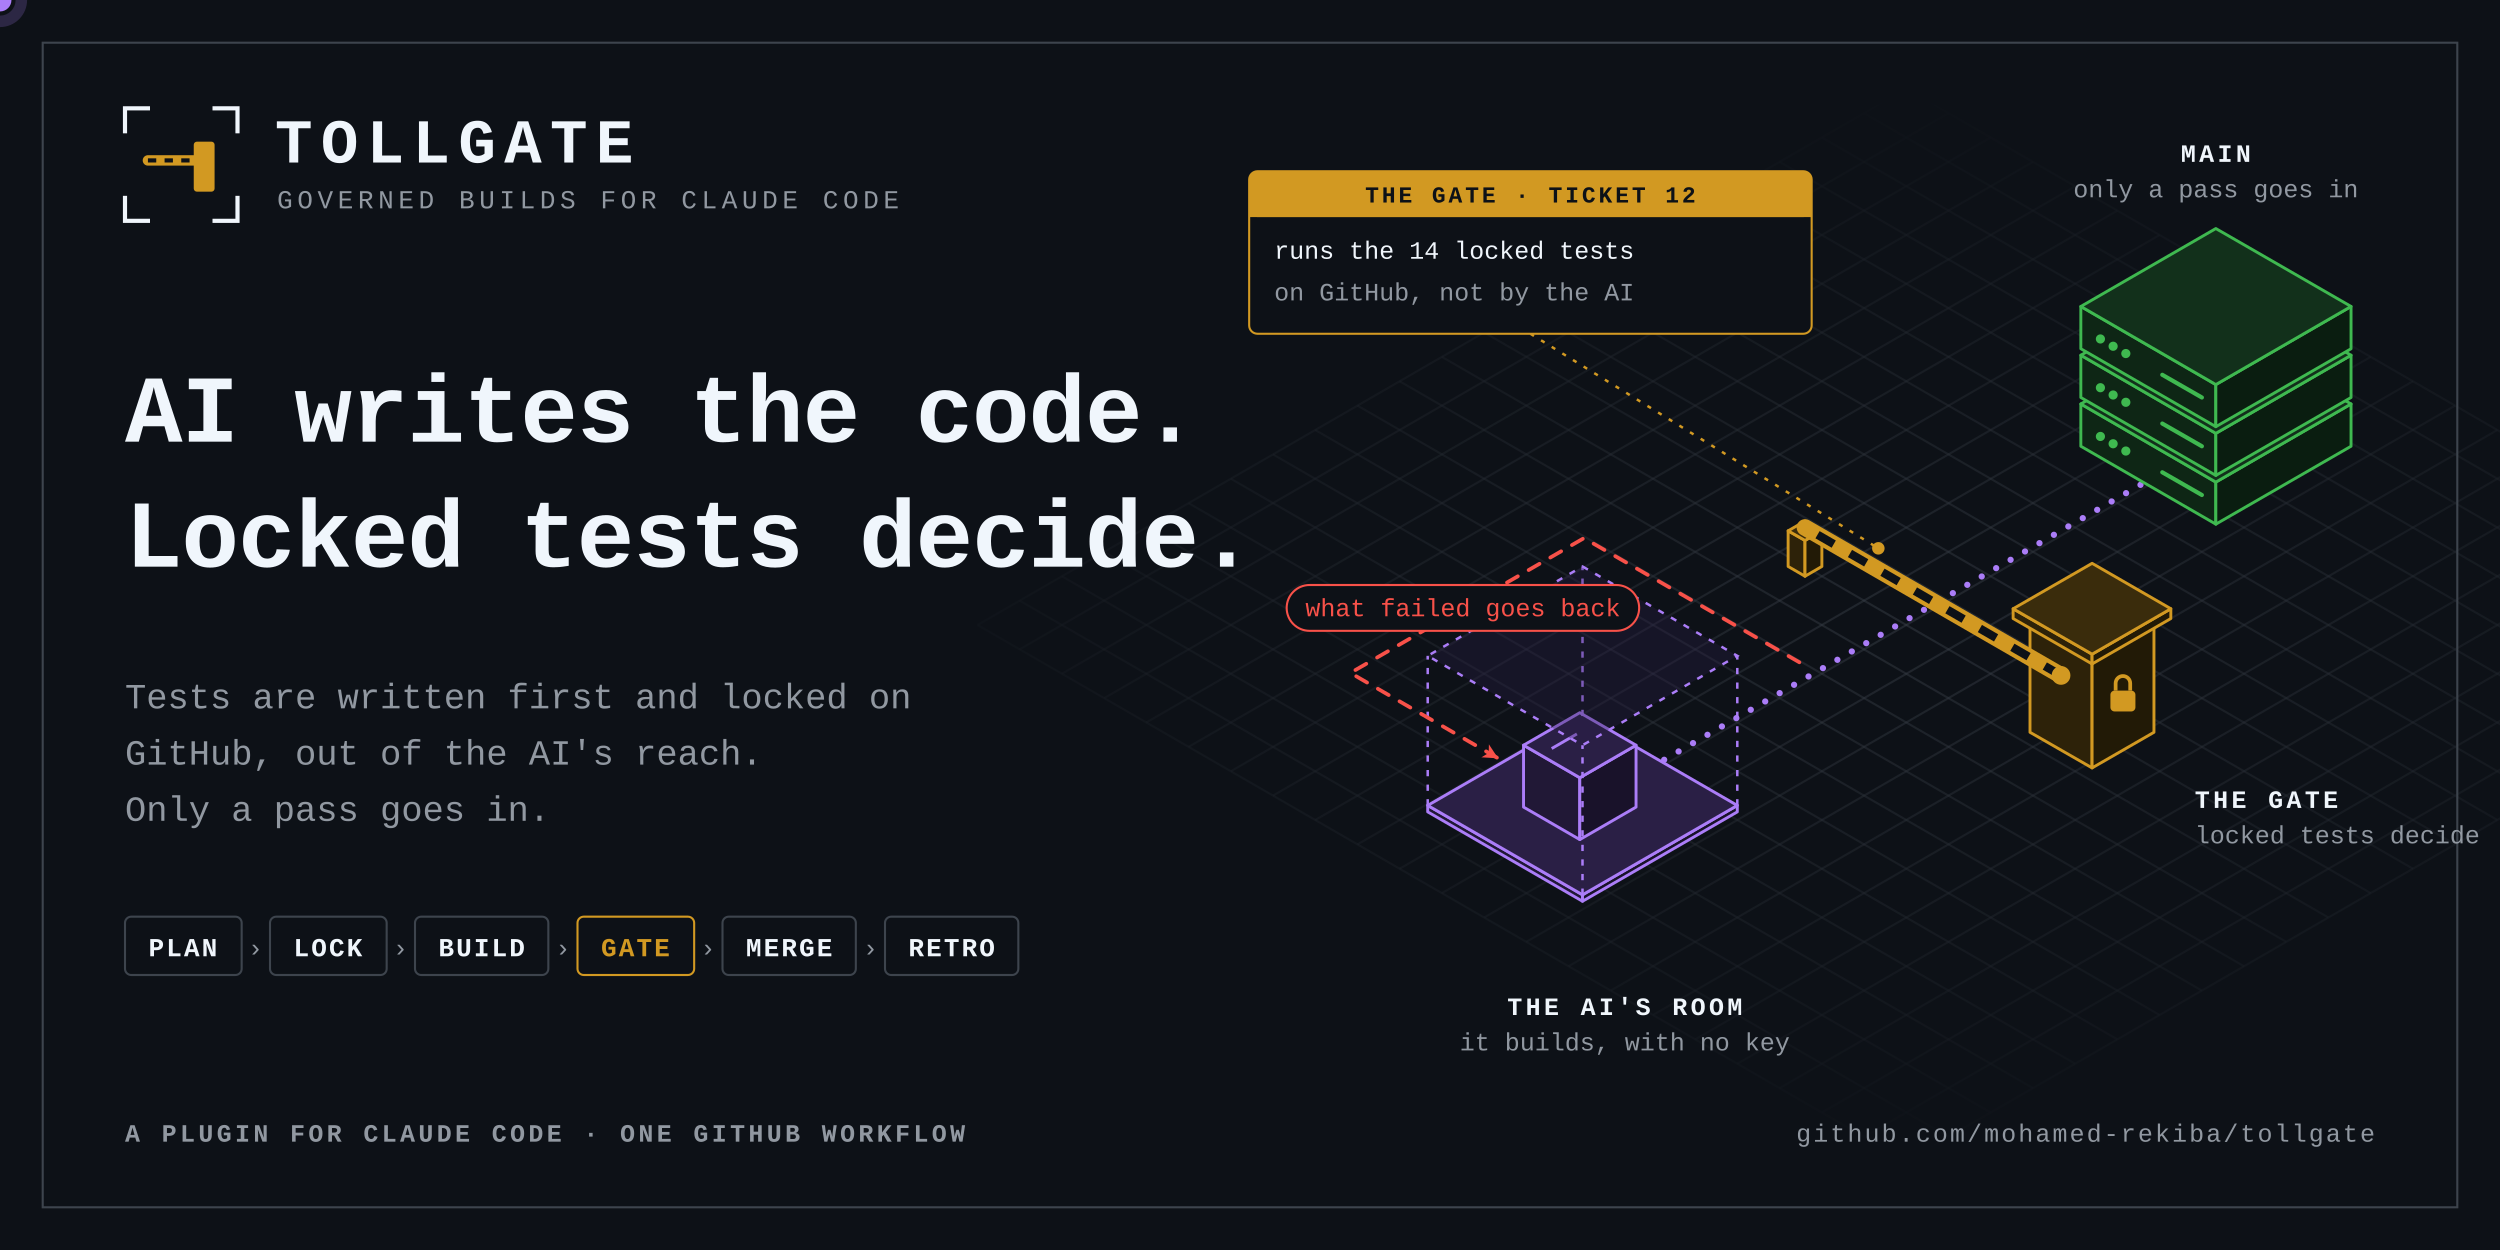
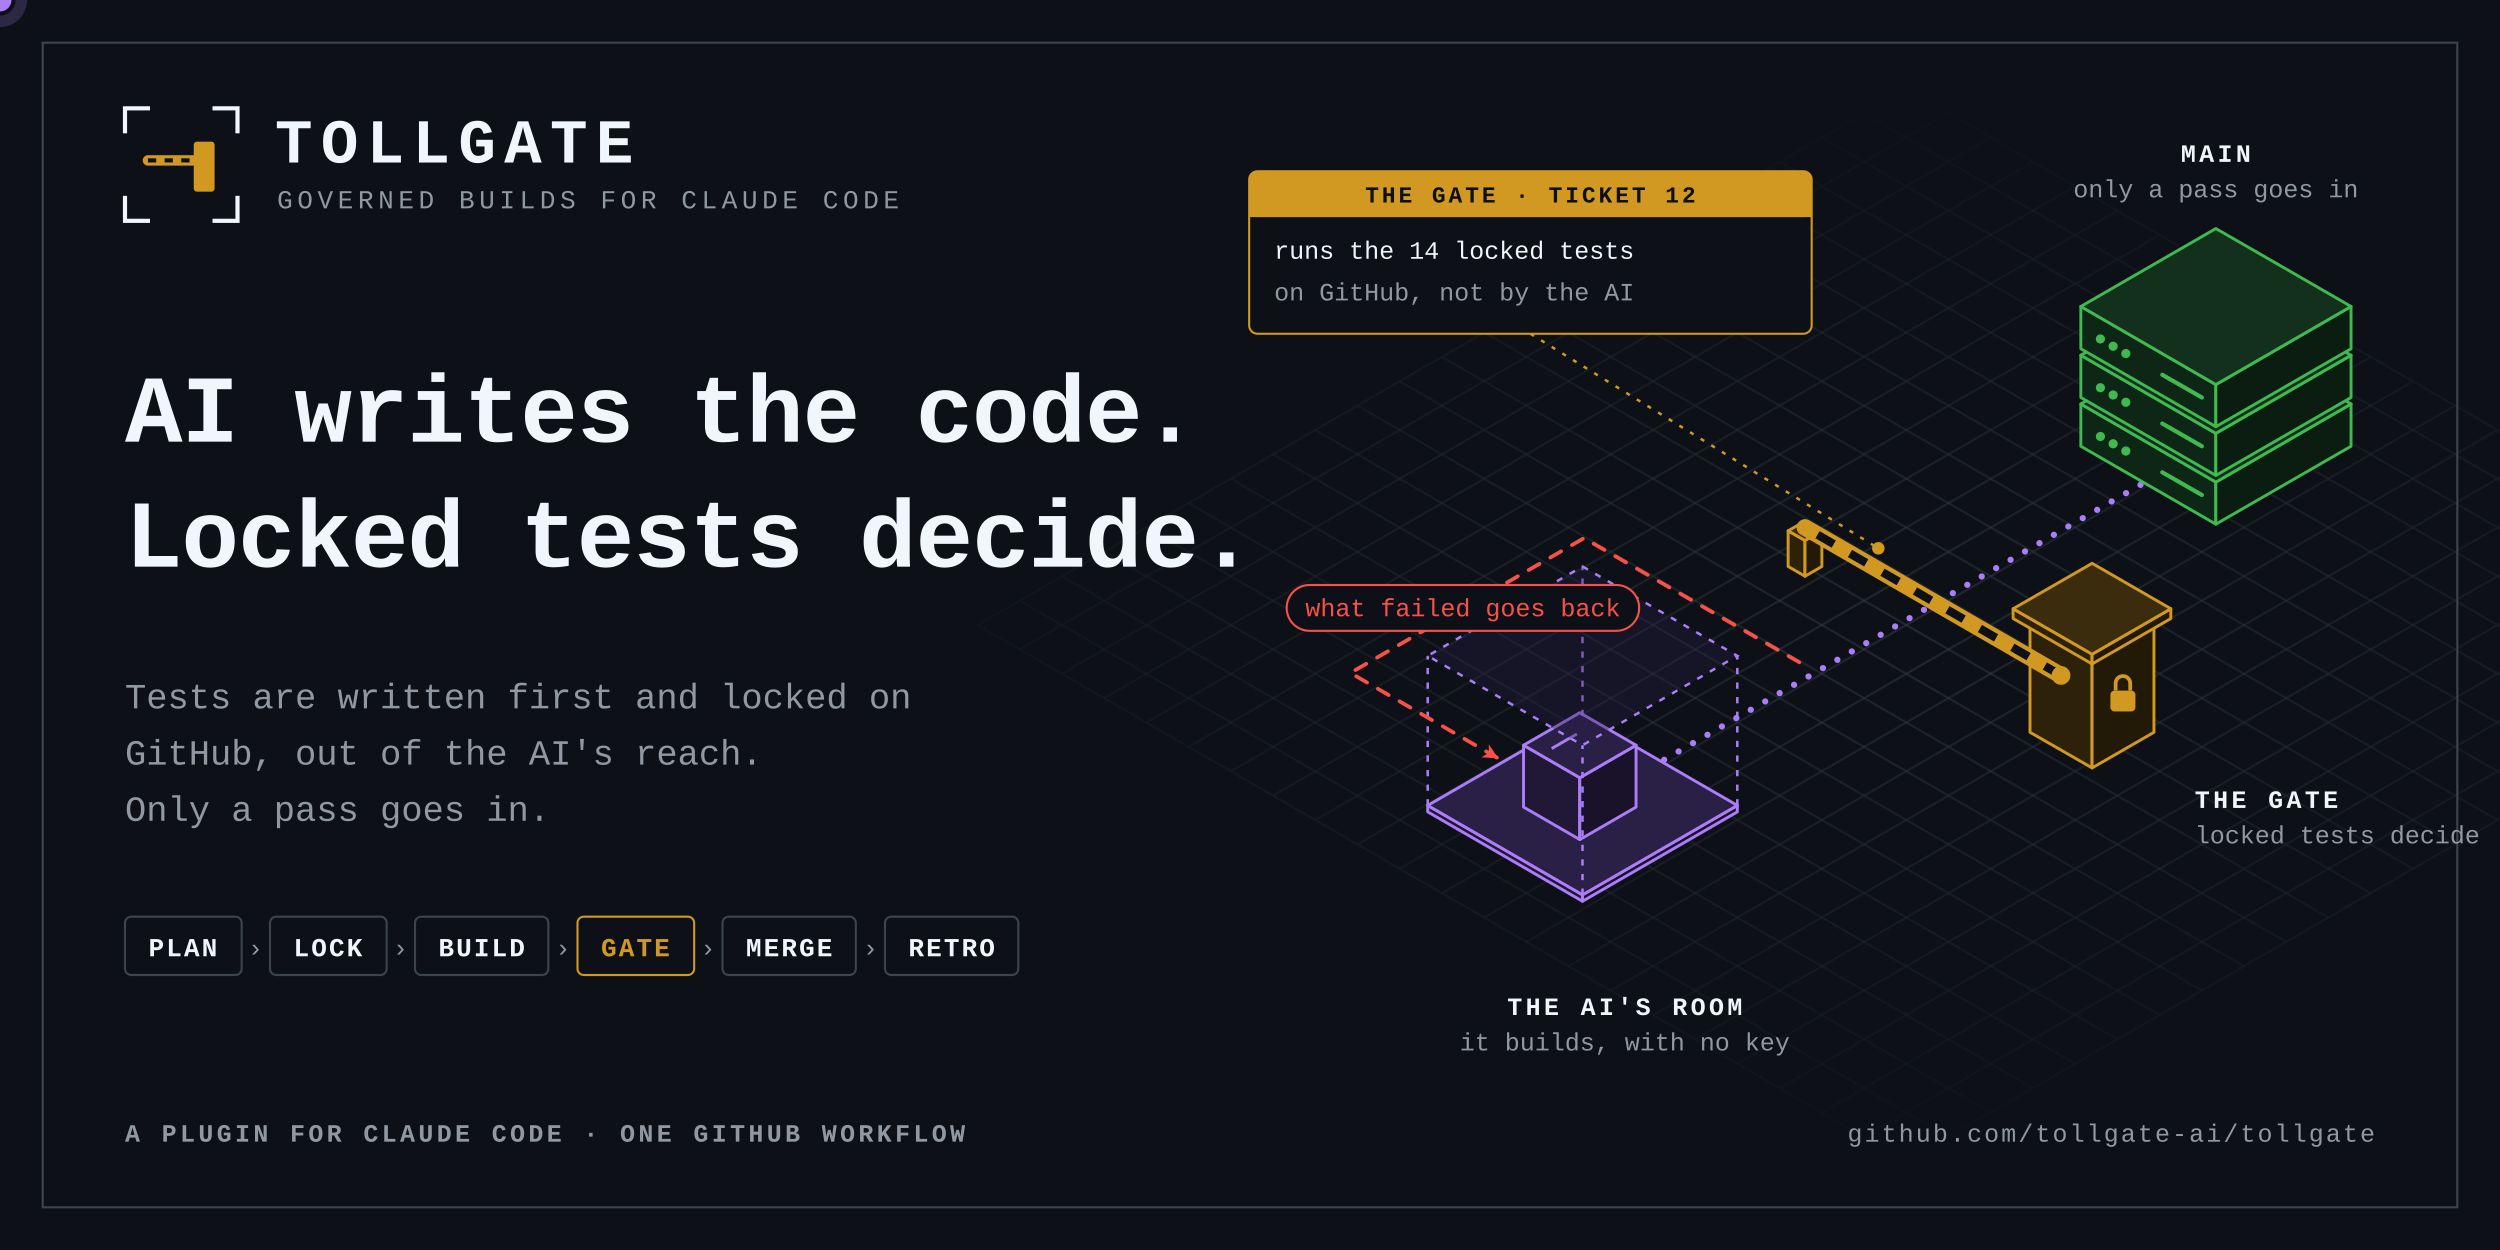
<svg xmlns="http://www.w3.org/2000/svg" viewBox="0 0 1200 600" width="1200" height="600" role="img" aria-labelledby="title desc" font-family="ui-monospace, SFMono-Regular, 'JetBrains Mono', 'Cascadia Mono', Menlo, Consolas, 'Liberation Mono', monospace">
  <defs>
    <radialGradient id="glow" cx="0.762" cy="0.500" r="0.42">
      <stop offset="0" stop-color="#fff" stop-opacity="1" />
      <stop offset="1" stop-color="#fff" stop-opacity="0" />
    </radialGradient>
    <mask id="fade">
      <rect width="1200" height="600" fill="url(#glow)" />
    </mask>
    <marker id="fail" viewBox="0 0 10 10" refX="9" refY="5" markerWidth="9" markerHeight="9" markerUnits="userSpaceOnUse" orient="auto-start-reverse">
      <path d="M1,1 L9,5 L1,9 L3.2,5 z" fill="#f85149" />
    </marker>
  </defs>
  <style>.main{stroke-width:3;stroke-dasharray:0 8;animation:flow .8s linear infinite}.side{stroke-width:1.8;stroke-dasharray:6 6;animation:side 1.6s linear infinite}@keyframes flow{to{stroke-dashoffset:-8}}@keyframes side{to{stroke-dashoffset:-12}}.still-arm{display:none}@media (prefers-reduced-motion:reduce){.main,.side{animation:none}.ticket,.moving-arm{display:none}.still-arm{display:inline}}</style>
  <rect width="1200" height="600" fill="#0d1117" />
  <rect x="20.5" y="20.5" width="1159" height="559" fill="none" stroke="#3d444d" />
  <g mask="url(#fade)" stroke-width="1">
    <line x1="915.0" y1="42.6" x2="469.2" y2="300.0" stroke="#3d444d" stroke-opacity="0.45" />
    <line x1="915.0" y1="42.6" x2="1360.8" y2="300.0" stroke="#3d444d" stroke-opacity="0.45" />
    <line x1="935.3" y1="54.3" x2="489.4" y2="311.7" stroke="#3d444d" stroke-opacity="0.45" />
    <line x1="894.7" y1="54.3" x2="1340.6" y2="311.7" stroke="#3d444d" stroke-opacity="0.45" />
    <line x1="955.5" y1="66.0" x2="509.7" y2="323.4" stroke="#3d444d" stroke-opacity="0.45" />
    <line x1="874.5" y1="66.0" x2="1320.3" y2="323.4" stroke="#3d444d" stroke-opacity="0.45" />
    <line x1="975.8" y1="77.7" x2="530.0" y2="335.1" stroke="#3d444d" stroke-opacity="0.45" />
    <line x1="854.2" y1="77.7" x2="1300.0" y2="335.1" stroke="#3d444d" stroke-opacity="0.45" />
    <line x1="996.1" y1="89.4" x2="550.2" y2="346.8" stroke="#3d444d" stroke-opacity="0.45" />
    <line x1="833.9" y1="89.4" x2="1279.8" y2="346.8" stroke="#3d444d" stroke-opacity="0.45" />
    <line x1="1016.3" y1="101.1" x2="570.5" y2="358.5" stroke="#3d444d" stroke-opacity="0.45" />
    <line x1="813.7" y1="101.1" x2="1259.5" y2="358.5" stroke="#3d444d" stroke-opacity="0.45" />
    <line x1="1036.6" y1="112.8" x2="590.8" y2="370.2" stroke="#3d444d" stroke-opacity="0.45" />
    <line x1="793.4" y1="112.8" x2="1239.2" y2="370.2" stroke="#3d444d" stroke-opacity="0.45" />
    <line x1="1056.9" y1="124.5" x2="611.0" y2="381.9" stroke="#3d444d" stroke-opacity="0.45" />
    <line x1="773.1" y1="124.5" x2="1219.0" y2="381.9" stroke="#3d444d" stroke-opacity="0.45" />
    <line x1="1077.1" y1="136.2" x2="631.3" y2="393.6" stroke="#3d444d" stroke-opacity="0.45" />
    <line x1="752.9" y1="136.2" x2="1198.7" y2="393.6" stroke="#3d444d" stroke-opacity="0.45" />
    <line x1="1097.4" y1="147.9" x2="651.6" y2="405.3" stroke="#3d444d" stroke-opacity="0.45" />
    <line x1="732.6" y1="147.9" x2="1178.4" y2="405.3" stroke="#3d444d" stroke-opacity="0.45" />
    <line x1="1117.6" y1="159.6" x2="671.8" y2="417.0" stroke="#3d444d" stroke-opacity="0.45" />
    <line x1="712.4" y1="159.6" x2="1158.2" y2="417.0" stroke="#3d444d" stroke-opacity="0.45" />
    <line x1="1137.9" y1="171.3" x2="692.1" y2="428.7" stroke="#3d444d" stroke-opacity="0.45" />
    <line x1="692.1" y1="171.3" x2="1137.9" y2="428.7" stroke="#3d444d" stroke-opacity="0.45" />
    <line x1="1158.2" y1="183.0" x2="712.4" y2="440.4" stroke="#3d444d" stroke-opacity="0.45" />
    <line x1="671.8" y1="183.0" x2="1117.6" y2="440.4" stroke="#3d444d" stroke-opacity="0.45" />
    <line x1="1178.4" y1="194.7" x2="732.6" y2="452.1" stroke="#3d444d" stroke-opacity="0.45" />
    <line x1="651.6" y1="194.7" x2="1097.4" y2="452.1" stroke="#3d444d" stroke-opacity="0.45" />
    <line x1="1198.7" y1="206.4" x2="752.9" y2="463.8" stroke="#3d444d" stroke-opacity="0.45" />
    <line x1="631.3" y1="206.4" x2="1077.1" y2="463.8" stroke="#3d444d" stroke-opacity="0.45" />
    <line x1="1219.0" y1="218.1" x2="773.1" y2="475.5" stroke="#3d444d" stroke-opacity="0.45" />
    <line x1="611.0" y1="218.1" x2="1056.9" y2="475.5" stroke="#3d444d" stroke-opacity="0.45" />
    <line x1="1239.2" y1="229.8" x2="793.4" y2="487.2" stroke="#3d444d" stroke-opacity="0.45" />
    <line x1="590.8" y1="229.8" x2="1036.6" y2="487.2" stroke="#3d444d" stroke-opacity="0.45" />
    <line x1="1259.5" y1="241.5" x2="813.7" y2="498.9" stroke="#3d444d" stroke-opacity="0.45" />
    <line x1="570.5" y1="241.5" x2="1016.3" y2="498.9" stroke="#3d444d" stroke-opacity="0.45" />
    <line x1="1279.8" y1="253.2" x2="833.9" y2="510.6" stroke="#3d444d" stroke-opacity="0.45" />
    <line x1="550.2" y1="253.2" x2="996.1" y2="510.6" stroke="#3d444d" stroke-opacity="0.45" />
    <line x1="1300.0" y1="264.9" x2="854.2" y2="522.3" stroke="#3d444d" stroke-opacity="0.45" />
    <line x1="530.0" y1="264.9" x2="975.8" y2="522.3" stroke="#3d444d" stroke-opacity="0.45" />
    <line x1="1320.3" y1="276.6" x2="874.5" y2="534.0" stroke="#3d444d" stroke-opacity="0.45" />
    <line x1="509.7" y1="276.6" x2="955.5" y2="534.0" stroke="#3d444d" stroke-opacity="0.45" />
    <line x1="1340.6" y1="288.3" x2="894.7" y2="545.7" stroke="#3d444d" stroke-opacity="0.45" />
    <line x1="489.4" y1="288.3" x2="935.3" y2="545.7" stroke="#3d444d" stroke-opacity="0.45" />
    <line x1="1360.8" y1="300.0" x2="915.0" y2="557.4" stroke="#3d444d" stroke-opacity="0.45" />
    <line x1="469.2" y1="300.0" x2="915.0" y2="557.4" stroke="#3d444d" stroke-opacity="0.45" />
  </g>
  <polygon points="685.3,386.6 759.6,429.5 759.6,432.6 685.3,389.7" fill="#211836" stroke="#ab7df8" stroke-width="1.4" stroke-linejoin="round" />
  <polygon points="759.6,429.5 833.9,386.6 833.9,389.7 759.6,432.6" fill="#19122a" stroke="#ab7df8" stroke-width="1.4" stroke-linejoin="round" />
  <polygon points="685.3,386.6 759.6,429.5 833.9,386.6 759.6,343.7" fill="#2a1f45" stroke="#ab7df8" stroke-width="1.4" stroke-linejoin="round" />
  <polygon points="731.3,357.7 758.3,373.3 758.3,403.0 731.3,387.4" fill="#211836" stroke="#ab7df8" stroke-width="1.4" stroke-linejoin="round" />
  <polygon points="758.3,373.3 785.3,357.7 785.3,387.4 758.3,403.0" fill="#19122a" stroke="#ab7df8" stroke-width="1.4" stroke-linejoin="round" />
  <polygon points="731.3,357.7 758.3,373.3 785.3,357.7 758.3,342.1" fill="#2a1f45" stroke="#ab7df8" stroke-width="1.4" stroke-linejoin="round" />
  <line x1="744.8" y1="359.3" x2="756.9" y2="352.3" stroke="#ab7df8" stroke-width="1.4" />
  <line x1="759.6" y1="343.7" x2="759.6" y2="271.9" stroke="#ab7df8" stroke-width="1.2" stroke-dasharray="3 4" />
  <line x1="833.9" y1="386.6" x2="833.9" y2="314.8" stroke="#ab7df8" stroke-width="1.2" stroke-dasharray="3 4" />
  <line x1="759.6" y1="429.5" x2="759.6" y2="357.7" stroke="#ab7df8" stroke-width="1.2" stroke-dasharray="3 4" />
  <line x1="685.3" y1="386.6" x2="685.3" y2="314.8" stroke="#ab7df8" stroke-width="1.2" stroke-dasharray="3 4" />
  <polygon points="759.6,271.9 833.9,314.8 759.6,357.7 685.3,314.8" fill="#2a1f45" fill-opacity="0.35" stroke="#ab7df8" stroke-width="1.2" stroke-dasharray="3 4" />
  <text x="779.9" y="487.2" text-anchor="middle" font-size="12" font-weight="700" letter-spacing="1.6" fill="#f0f6fc">THE AI'S ROOM</text>
  <text x="779.9" y="504.2" text-anchor="middle" font-size="12" fill="#9198a1">it builds, with no key</text>
  <polyline class="main" points="798.8,364.7 1028.5,232.1" fill="none" stroke="#ab7df8" stroke-linecap="round" stroke-linejoin="round" />
  <polyline class="side" points="863.7,317.9 760.3,258.3 648.2,323.0 719.1,364.0" fill="none" stroke="#f85149" stroke-linecap="round" stroke-linejoin="round" marker-end="url(#fail)" />
  <rect x="617.6" y="280.8" width="169.2" height="22" rx="11" fill="#0d1117" stroke="#f85149" />
  <text x="702.2" y="295.8" text-anchor="middle" font-size="12" fill="#f85149">what failed goes back</text>
  <polygon points="974.4,296.9 1004.2,314.0 1004.2,368.6 974.4,351.5" fill="#2d2209" stroke="#d29922" stroke-width="1.4" stroke-linejoin="round" />
  <polygon points="1004.2,314.0 1033.9,296.9 1033.9,351.5 1004.2,368.6" fill="#221a06" stroke="#d29922" stroke-width="1.4" stroke-linejoin="round" />
  <polygon points="974.4,296.9 1004.2,314.0 1033.9,296.9 1004.2,279.7" fill="#3a2c0c" stroke="#d29922" stroke-width="1.4" stroke-linejoin="round" />
  <polygon points="966.3,292.2 1004.2,314.0 1004.2,318.7 966.3,296.9" fill="#2d2209" stroke="#d29922" stroke-width="1.4" stroke-linejoin="round" />
  <polygon points="1004.2,314.0 1042.0,292.2 1042.0,296.9 1004.2,318.7" fill="#221a06" stroke="#d29922" stroke-width="1.4" stroke-linejoin="round" />
  <polygon points="966.3,292.2 1004.2,314.0 1042.0,292.2 1004.2,270.4" fill="#3a2c0c" stroke="#d29922" stroke-width="1.4" stroke-linejoin="round" />
  <rect x="1013.0" y="331.5" width="12" height="10" rx="2" fill="#d29922" />
  <path d="M1015.5,331.5 v-3.5 a3.5,3.5 0 0 1 7,0 v3.5" fill="none" stroke="#d29922" stroke-width="1.8" />
  <polygon points="858.3,254.8 866.4,259.4 866.4,276.6 858.3,271.9" fill="#2d2209" stroke="#d29922" stroke-width="1.4" stroke-linejoin="round" />
  <polygon points="866.4,259.4 874.5,254.8 874.5,271.9 866.4,276.6" fill="#221a06" stroke="#d29922" stroke-width="1.4" stroke-linejoin="round" />
  <polygon points="858.3,254.8 866.4,259.4 874.5,254.8 866.4,250.1" fill="#3a2c0c" stroke="#d29922" stroke-width="1.4" stroke-linejoin="round" />
  <g class="moving-arm">
    <line x1="989.3" y1="324.2" x2="866.4" y2="253.2" stroke="#d29922" stroke-width="8" stroke-linecap="round" />
    <line x1="989.3" y1="324.2" x2="866.4" y2="253.2" stroke="#0d1117" stroke-width="4" stroke-dasharray="9 9" />
    <animateTransform attributeName="transform" type="rotate" values="0 989.3 324.2;0 989.3 324.2;60 989.3 324.2;60 989.3 324.2;0 989.3 324.2;0 989.3 324.2" keyTimes="0;0.658;0.697;0.874;0.913;1" dur="12.67s" repeatCount="indefinite" />
  </g>
  <g class="still-arm">
    <line x1="989.3" y1="324.2" x2="866.4" y2="253.2" stroke="#d29922" stroke-width="8" stroke-linecap="round" />
    <line x1="989.3" y1="324.2" x2="866.4" y2="253.2" stroke="#0d1117" stroke-width="4" stroke-dasharray="9 9" />
  </g>
  <circle cx="989.3" cy="324.2" r="4.5" fill="#d29922" />
  <text x="1053.5" y="387.8" text-anchor="start" font-size="12" font-weight="700" letter-spacing="1.6" fill="#f0f6fc">THE GATE</text>
  <text x="1053.5" y="404.8" text-anchor="start" font-size="12" fill="#9198a1">locked tests decide</text>
  <polygon points="998.8,193.9 1063.6,231.4 1063.6,251.6 998.8,214.2" fill="#0e2615" stroke="#3fb950" stroke-width="1.4" stroke-linejoin="round" />
  <polygon points="1063.6,231.4 1128.5,193.9 1128.5,214.2 1063.6,251.6" fill="#0a1d10" stroke="#3fb950" stroke-width="1.4" stroke-linejoin="round" />
  <polygon points="998.8,193.9 1063.6,231.4 1128.5,193.9 1063.6,156.5" fill="#12301b" stroke="#3fb950" stroke-width="1.4" stroke-linejoin="round" />
  <circle cx="1008.2" cy="209.5" r="2.2" fill="#3fb950" />
  <circle cx="1014.3" cy="213.0" r="2.2" fill="#3fb950" />
  <circle cx="1020.4" cy="216.5" r="2.2" fill="#3fb950" />
  <line x1="1037.9" y1="226.7" x2="1056.9" y2="237.6" stroke="#3fb950" stroke-width="2" stroke-linecap="round" />
  <polygon points="998.8,170.5 1063.6,208.0 1063.6,228.2 998.8,190.8" fill="#0e2615" stroke="#3fb950" stroke-width="1.4" stroke-linejoin="round" />
  <polygon points="1063.6,208.0 1128.5,170.5 1128.5,190.8 1063.6,228.2" fill="#0a1d10" stroke="#3fb950" stroke-width="1.4" stroke-linejoin="round" />
  <polygon points="998.8,170.5 1063.6,208.0 1128.5,170.5 1063.6,133.1" fill="#12301b" stroke="#3fb950" stroke-width="1.4" stroke-linejoin="round" />
  <circle cx="1008.2" cy="186.1" r="2.2" fill="#3fb950" />
  <circle cx="1014.3" cy="189.6" r="2.2" fill="#3fb950" />
  <circle cx="1020.4" cy="193.1" r="2.2" fill="#3fb950" />
  <line x1="1037.9" y1="203.3" x2="1056.9" y2="214.2" stroke="#3fb950" stroke-width="2" stroke-linecap="round" />
  <polygon points="998.8,147.1 1063.6,184.6 1063.6,204.8 998.8,167.4" fill="#0e2615" stroke="#3fb950" stroke-width="1.4" stroke-linejoin="round" />
  <polygon points="1063.6,184.6 1128.5,147.1 1128.5,167.4 1063.6,204.8" fill="#0a1d10" stroke="#3fb950" stroke-width="1.4" stroke-linejoin="round" />
  <polygon points="998.8,147.1 1063.6,184.6 1128.5,147.1 1063.6,109.7" fill="#12301b" stroke="#3fb950" stroke-width="1.4" stroke-linejoin="round" />
  <circle cx="1008.2" cy="162.7" r="2.2" fill="#3fb950" />
  <circle cx="1014.3" cy="166.2" r="2.2" fill="#3fb950" />
  <circle cx="1020.4" cy="169.7" r="2.2" fill="#3fb950" />
  <line x1="1037.9" y1="179.9" x2="1056.9" y2="190.8" stroke="#3fb950" stroke-width="2" stroke-linecap="round" />
  <text x="1063.6" y="77.7" text-anchor="middle" font-size="12" font-weight="700" letter-spacing="1.6" fill="#f0f6fc">MAIN</text>
  <text x="1063.6" y="94.7" text-anchor="middle" font-size="12" fill="#9198a1">only a pass goes in</text>
  <line x1="734.6" y1="160.2" x2="901.6" y2="263.2" stroke="#d29922" stroke-width="1.2" stroke-dasharray="2 4" />
  <circle cx="901.6" cy="263.2" r="3" fill="#d29922" />
  <rect x="599.6" y="82.2" width="270" height="78" rx="4" fill="#0d1117" stroke="#d29922" />
  <rect x="599.6" y="82.2" width="270" height="22" rx="4" fill="#d29922" />
  <rect x="599.6" y="96.2" width="270" height="8" fill="#d29922" />
  <text x="734.6" y="97.2" text-anchor="middle" font-size="11" font-weight="700" letter-spacing="1.4" fill="#0d1117">THE GATE · TICKET 12</text>
  <text x="611.6" y="124.2" font-size="12" fill="#f0f6fc">runs the 14 locked tests</text>
  <text x="611.6" y="144.2" font-size="12" fill="#9198a1">on GitHub, not by the AI</text>
  <g class="ticket">
    <circle r="13" fill="#ab7df8" opacity="0.2">
      <animate attributeName="fill" values="#ab7df8;#f85149;#ab7df8;#3fb950" keyTimes="0;0.221;0.547;0.721" calcMode="discrete" dur="12.67s" repeatCount="indefinite" />
    </circle>
    <circle r="6.5" fill="#ab7df8" stroke="#0d1117" stroke-width="2">
      <animate attributeName="fill" values="#ab7df8;#f85149;#ab7df8;#3fb950" keyTimes="0;0.221;0.547;0.721" calcMode="discrete" dur="12.67s" repeatCount="indefinite" />
    </circle>
    <animateMotion path="M798.8,364.7 L871.8,322.6 L871.8,322.6 L863.7,317.9 L760.3,258.3 L648.2,323.0 L719.1,364.0 L798.8,364.7 L871.8,322.6 L871.8,322.6 L1028.5,232.1" keyPoints="0;0;0.113;0.113;0.113;0.125;0.284;0.458;0.567;0.567;0.646;0.758;0.758;0.758;1;1;1" keyTimes="0;0.047;0.118;0.221;0.221;0.229;0.33;0.439;0.508;0.547;0.547;0.618;0.721;0.721;0.874;0.968;1" calcMode="linear" dur="12.67s" repeatCount="indefinite" />
  </g>
  <path d="M72,52 H60 V64" fill="none" stroke="#f0f6fc" stroke-width="2" />
  <path d="M102,52 H114 V64" fill="none" stroke="#f0f6fc" stroke-width="2" />
  <path d="M72,106 H60 V94" fill="none" stroke="#f0f6fc" stroke-width="2" />
  <path d="M102,106 H114 V94" fill="none" stroke="#f0f6fc" stroke-width="2" />
  <rect x="93" y="68" width="10" height="24" rx="1.5" fill="#d29922" />
  <line x1="93" y1="77" x2="71" y2="77" stroke="#d29922" stroke-width="5" stroke-linecap="round" />
  <line x1="91" y1="77" x2="71" y2="77" stroke="#0d1117" stroke-width="2" stroke-dasharray="4 4" />
  <text x="132" y="78" font-size="30" font-weight="700" letter-spacing="4" fill="#f0f6fc">TOLLGATE</text>
  <text x="133" y="100" font-size="12.5" letter-spacing="2.2" fill="#9198a1">GOVERNED BUILDS FOR CLAUDE CODE</text>
  <text x="60" y="212" font-size="46" font-weight="800" letter-spacing="-0.5" fill="#f0f6fc">AI writes the code.</text>
  <text x="60" y="272" font-size="46" font-weight="800" letter-spacing="-0.5" fill="#f0f6fc">Locked tests decide.</text>
  <text x="60" y="340" font-size="17" fill="#9198a1">Tests are written first and locked on</text>
  <text x="60" y="367" font-size="17" fill="#9198a1">GitHub, out of the AI's reach.</text>
  <text x="60" y="394" font-size="17" fill="#9198a1">Only a pass goes in.</text>
  <rect x="60" y="440" width="56" height="28" rx="3" fill="#0d1117" stroke="#3d444d" />
  <text x="87.8" y="459" text-anchor="middle" font-size="12.5" font-weight="700" letter-spacing="1" fill="#f0f6fc">PLAN</text>
  <text x="122.6" y="459" text-anchor="middle" font-size="12" fill="#9198a1">›</text>
  <rect x="129.6" y="440" width="56" height="28" rx="3" fill="#0d1117" stroke="#3d444d" />
  <text x="157.4" y="459" text-anchor="middle" font-size="12.5" font-weight="700" letter-spacing="1" fill="#f0f6fc">LOCK</text>
  <text x="192.2" y="459" text-anchor="middle" font-size="12" fill="#9198a1">›</text>
  <rect x="199.2" y="440" width="64" height="28" rx="3" fill="#0d1117" stroke="#3d444d" />
  <text x="231.2" y="459" text-anchor="middle" font-size="12.5" font-weight="700" letter-spacing="1" fill="#f0f6fc">BUILD</text>
  <text x="270.2" y="459" text-anchor="middle" font-size="12" fill="#9198a1">›</text>
  <rect x="277.2" y="440" width="56" height="28" rx="3" fill="#0d1117" stroke="#d29922" />
  <text x="305.0" y="459" text-anchor="middle" font-size="12.5" font-weight="700" letter-spacing="1" fill="#d29922">GATE</text>
  <text x="339.8" y="459" text-anchor="middle" font-size="12" fill="#9198a1">›</text>
  <rect x="346.8" y="440" width="64" height="28" rx="3" fill="#0d1117" stroke="#3d444d" />
  <text x="378.8" y="459" text-anchor="middle" font-size="12.5" font-weight="700" letter-spacing="1" fill="#f0f6fc">MERGE</text>
  <text x="417.8" y="459" text-anchor="middle" font-size="12" fill="#9198a1">›</text>
  <rect x="424.8" y="440" width="64" height="28" rx="3" fill="#0d1117" stroke="#3d444d" />
  <text x="456.8" y="459" text-anchor="middle" font-size="12.5" font-weight="700" letter-spacing="1" fill="#f0f6fc">RETRO</text>
  <text x="60" y="548" font-size="12" font-weight="700" letter-spacing="1.6" fill="#9198a1">A PLUGIN FOR CLAUDE CODE · ONE GITHUB WORKFLOW</text>
-   <text x="1140" y="548" text-anchor="end" font-size="12" letter-spacing="1" fill="#9198a1">github.com/mohamed-rekiba/tollgate</text>
+   <text x="1140" y="548" text-anchor="end" font-size="12" letter-spacing="1" fill="#9198a1">github.com/tollgate-ai/tollgate</text>
</svg>
